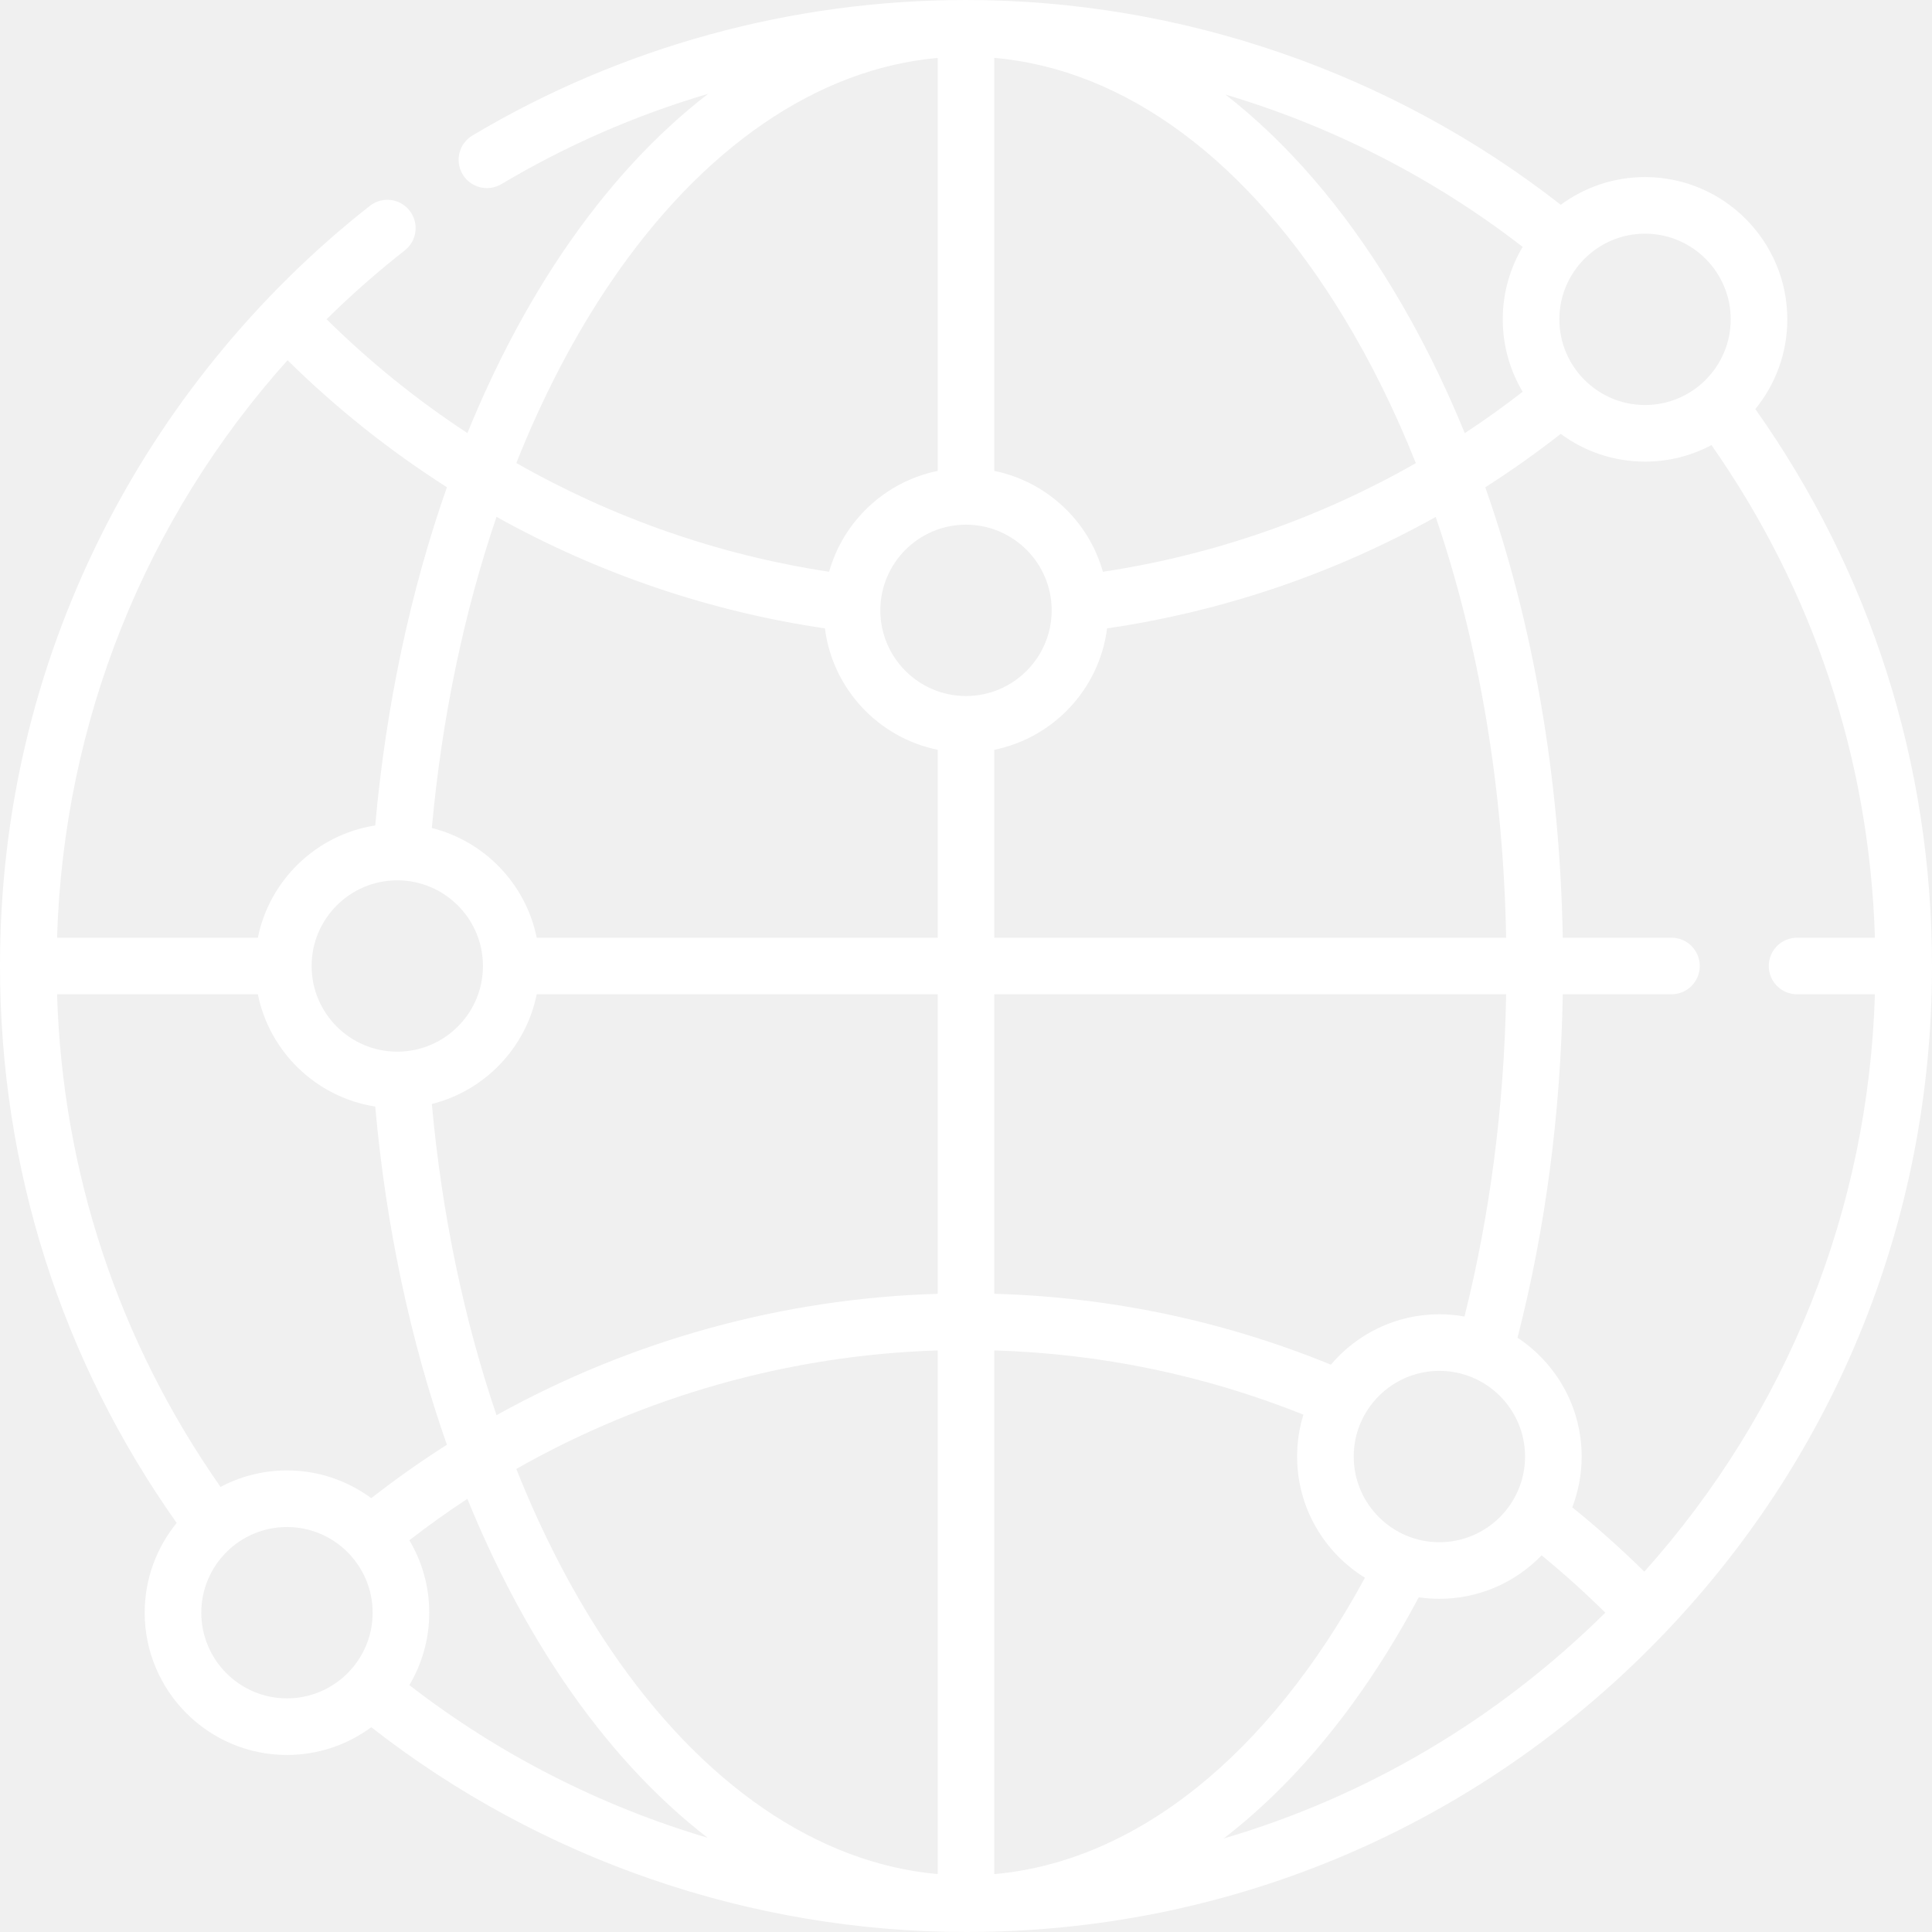
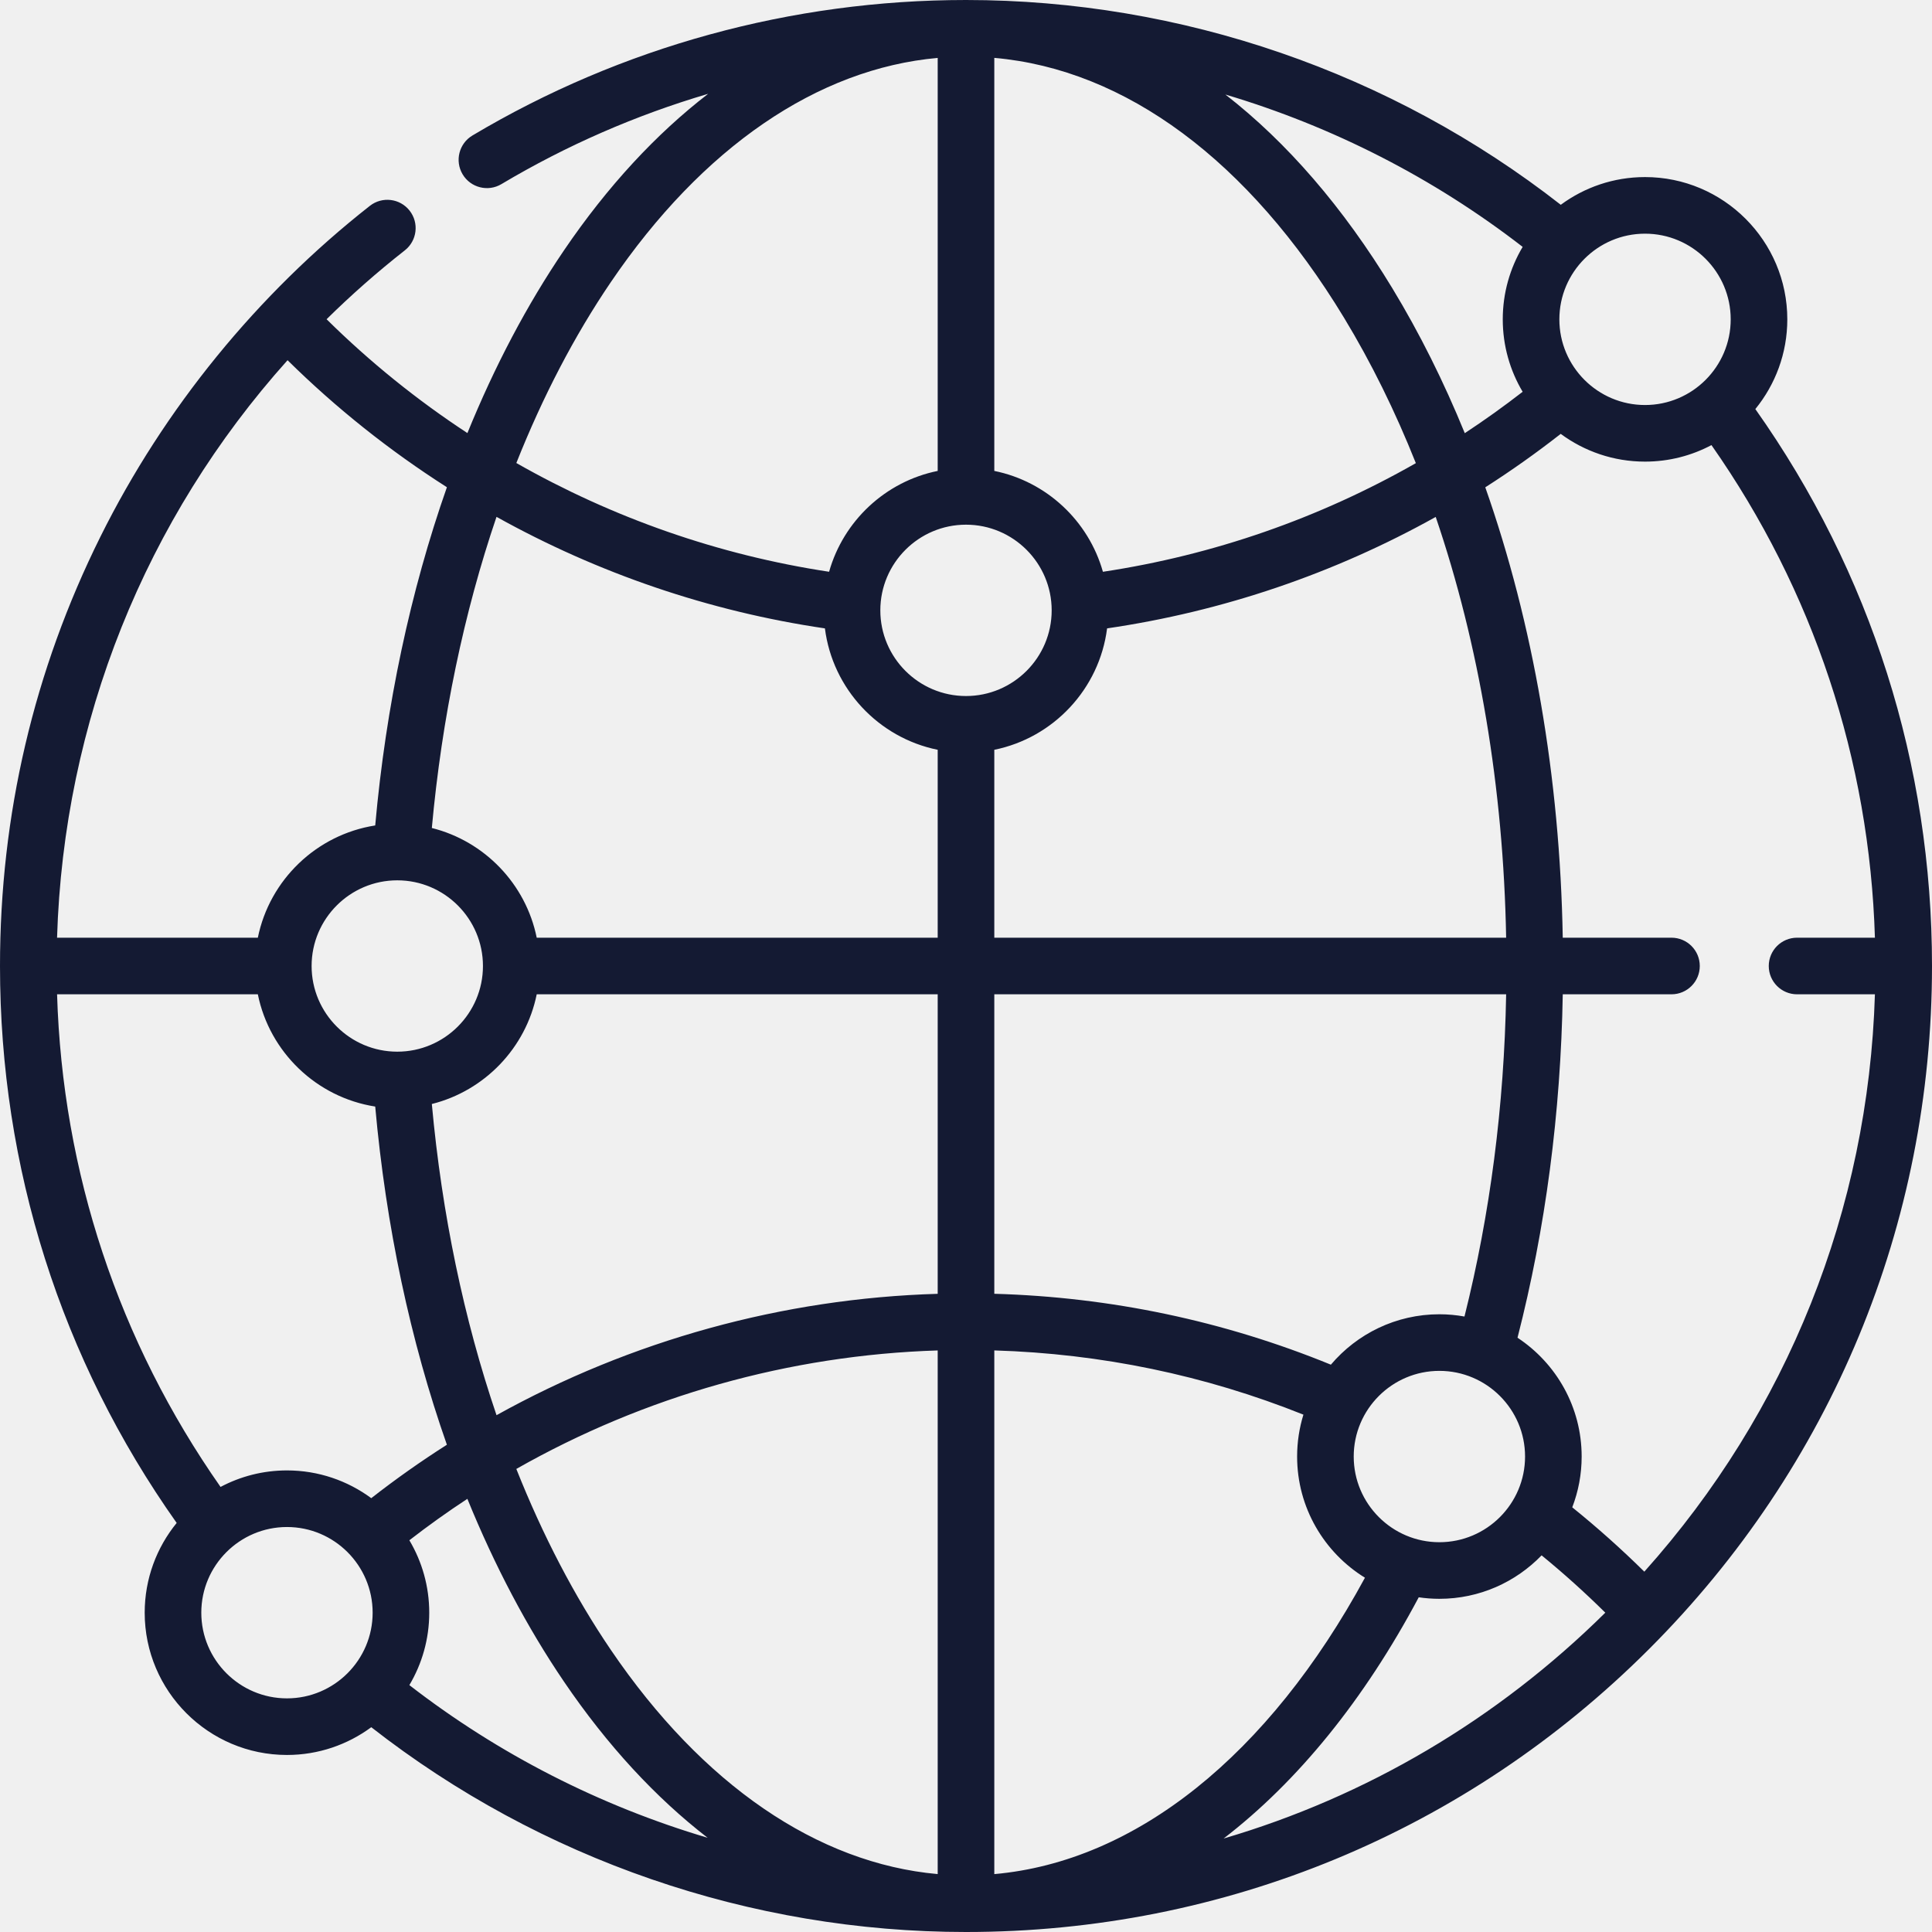
- <svg xmlns="http://www.w3.org/2000/svg" version="1.1" id="Layer_1" x="0px" y="0px" viewBox="0 0 512 512" style="enable-background: new 0 0 512 512; fill" xml:space="preserve" fill="white" opacity="1">
+ <svg xmlns="http://www.w3.org/2000/svg" version="1.1" id="Layer_1" x="0px" y="0px" viewBox="0 0 512 512" style="enable-background: new 0 0 512 512; fill" xml:space="preserve" fill="#141A33" opacity="1">
  <g>
    <path d="m465.183 108.409c5.291-6.492 8.471-14.771 8.471-23.779 0-20.79-16.914-37.704-37.704-37.704-8.351 0-16.074 2.733-22.329 7.347-44.839-35.04-100.552-54.273-157.621-54.273-46.153 0-91.383 12.417-130.8 35.908-3.558 2.12-4.723 6.724-2.603 10.282s6.723 4.724 10.282 2.604c17.236-10.272 35.655-18.29 54.795-23.936-13.815 10.638-26.693 24.539-38.195 41.463-9.826 14.458-18.407 30.76-25.61 48.45-13.345-8.752-25.86-18.847-37.321-30.172 6.512-6.418 13.428-12.514 20.733-18.25 3.258-2.558 3.825-7.272 1.267-10.53s-7.273-3.824-10.53-1.267c-29.851 23.44-54.534 53.742-71.382 87.63-17.675 35.547-26.636 73.841-26.636 113.818 0 53.384 16.172 104.271 46.821 147.596-5.293 6.493-8.475 14.772-8.475 23.784 0 20.79 16.914 37.704 37.704 37.704 8.356 0 16.083-2.737 22.341-7.355 44.826 35.039 100.535 54.271 157.609 54.271 68.379 0 132.666-26.629 181.019-74.981 48.352-48.353 74.981-112.64 74.981-181.019 0-53.382-16.171-104.268-46.817-147.591zm11.057 155.091h20.632c-1.732 57.023-23.187 110.644-61.109 153.008-6.094-6.01-12.482-11.716-19.099-17.051 1.604-4.183 2.492-8.718 2.492-13.459 0-13.147-6.768-24.738-16.999-31.488 7.418-28.908 11.442-59.46 11.992-91.01h28.81c4.142 0 7.5-3.358 7.5-7.5s-3.358-7.5-7.5-7.5h-28.813c-.747-42.51-7.84-83.273-20.531-119.357 6.863-4.384 13.533-9.11 19.992-14.164 6.257 4.619 13.984 7.355 22.341 7.355 6.357 0 12.347-1.588 17.607-4.377 27.01 38.546 41.891 83.393 43.318 130.543h-20.633c-4.142 0-7.5 3.358-7.5 7.5s3.358 7.5 7.5 7.5zm-377.851 133.53c-6.257-4.618-13.984-7.354-22.339-7.354-6.355 0-12.343 1.587-17.601 4.375-27.014-38.548-41.896-83.398-43.324-130.551h53.205c3.107 15.332 15.544 27.315 31.106 29.749 2.844 31.742 9.333 62.109 18.994 89.623-6.886 4.385-13.578 9.105-20.041 14.158zm120.221-230.502c2.041 16.058 14.211 28.997 29.89 32.174v49.798h-106.265c-2.883-14.227-13.802-25.568-27.796-29.073 2.663-29.184 8.509-57.085 17.141-82.457 26.887 14.968 56.386 25.061 87.03 29.558zm162.843 181.766c-11.516 0-21.837 5.195-28.758 13.359-28.384-11.605-58.327-17.91-89.195-18.788v-79.365h135.646c-.535 29.601-4.243 58.255-11.045 85.394-2.16-.387-4.379-.6-6.648-.6zm-117.953-99.794v-49.798c15.68-3.178 27.849-16.117 29.89-32.175 30.705-4.494 60.162-14.519 87.09-29.534 11.507 33.767 17.942 71.801 18.664 111.506h-135.644zm28.784-96.972c-3.803-13.479-14.921-23.921-28.784-26.73v-109.461c34.753 3.046 67.416 27.212 92.663 68.837 7.211 11.89 13.573 24.815 19.052 38.564-25.583 14.593-53.645 24.369-82.931 28.79zm-36.284-12.482c12.519 0 22.704 10.185 22.704 22.704s-10.185 22.704-22.704 22.704-22.704-10.185-22.704-22.704 10.185-22.704 22.704-22.704zm-150.717 94.25c12.519 0 22.704 10.185 22.704 22.704s-10.185 22.704-22.704 22.704c-12.515 0-22.696-10.178-22.703-22.691 0-.004.001-.008.001-.013s-.001-.009-.001-.013c.006-12.513 10.188-22.691 22.703-22.691zm9.157 59.277c13.994-3.505 24.912-14.846 27.796-29.073h106.264v79.375c-41.101 1.212-81.263 12.361-116.916 32.166-8.633-25.375-14.481-53.28-17.144-82.468zm134.06 65.308v138.771c-31.821-2.84-62.33-23.671-86.614-59.404-9.667-14.225-18.064-30.375-25.055-47.964 33.94-19.287 72.343-30.171 111.669-31.403zm15-.006c28.328.856 55.818 6.568 81.919 17.022-1.084 3.511-1.67 7.238-1.67 11.1 0 13.563 7.201 25.471 17.977 32.115-25.564 47.105-60.765 75.225-98.226 78.547zm95.249 28.123c0-12.519 10.185-22.704 22.704-22.704s22.704 10.185 22.704 22.704-10.185 22.704-22.704 22.704-22.704-10.185-22.704-22.704zm99.905-301.368c0 12.519-10.185 22.704-22.704 22.704s-22.704-10.185-22.704-22.704 10.185-22.704 22.704-22.704 22.704 10.185 22.704 22.704zm-55.133-19.203c-3.346 5.628-5.275 12.193-5.275 19.203 0 7.007 1.928 13.57 5.271 19.197-4.983 3.863-10.096 7.525-15.335 10.969-5.567-13.641-11.978-26.502-19.195-38.4-13.01-21.45-27.963-38.7-44.248-51.345 28.391 8.452 55.168 22.095 78.782 40.376zm-241.635 9.325c24.284-35.732 54.793-56.564 86.614-59.404v109.45c-13.861 2.809-24.978 13.248-28.782 26.725-29.234-4.426-57.34-14.273-82.882-28.819 6.99-17.584 15.385-33.731 25.05-47.952zm-85.683 20.709c12.915 12.734 27.086 24.003 42.231 33.658-9.664 27.516-16.153 57.886-18.998 89.632-15.562 2.433-28 14.417-31.106 29.749h-53.21c1.745-57.304 23.438-111.046 61.083-153.039zm-.153 354.623c-12.519 0-22.704-10.185-22.704-22.704s10.185-22.704 22.704-22.704 22.704 10.185 22.704 22.704-10.185 22.704-22.704 22.704zm32.436-3.513c3.342-5.626 5.268-12.187 5.268-19.191 0-7.005-1.927-13.567-5.269-19.193 4.99-3.866 10.115-7.536 15.374-10.982 7.206 17.7 15.79 34.01 25.621 48.475 11.462 16.866 24.292 30.729 38.053 41.352-28.494-8.447-55.363-22.12-79.047-40.461zm267.493-23.271c1.788.262 3.615.402 5.474.402 10.624 0 20.228-4.423 27.088-11.517 5.838 4.775 11.484 9.855 16.882 15.191-28.747 28.428-63.388 48.758-101.157 59.853 19.59-15.064 37.22-36.674 51.713-63.929z" />
  </g>
</svg>
